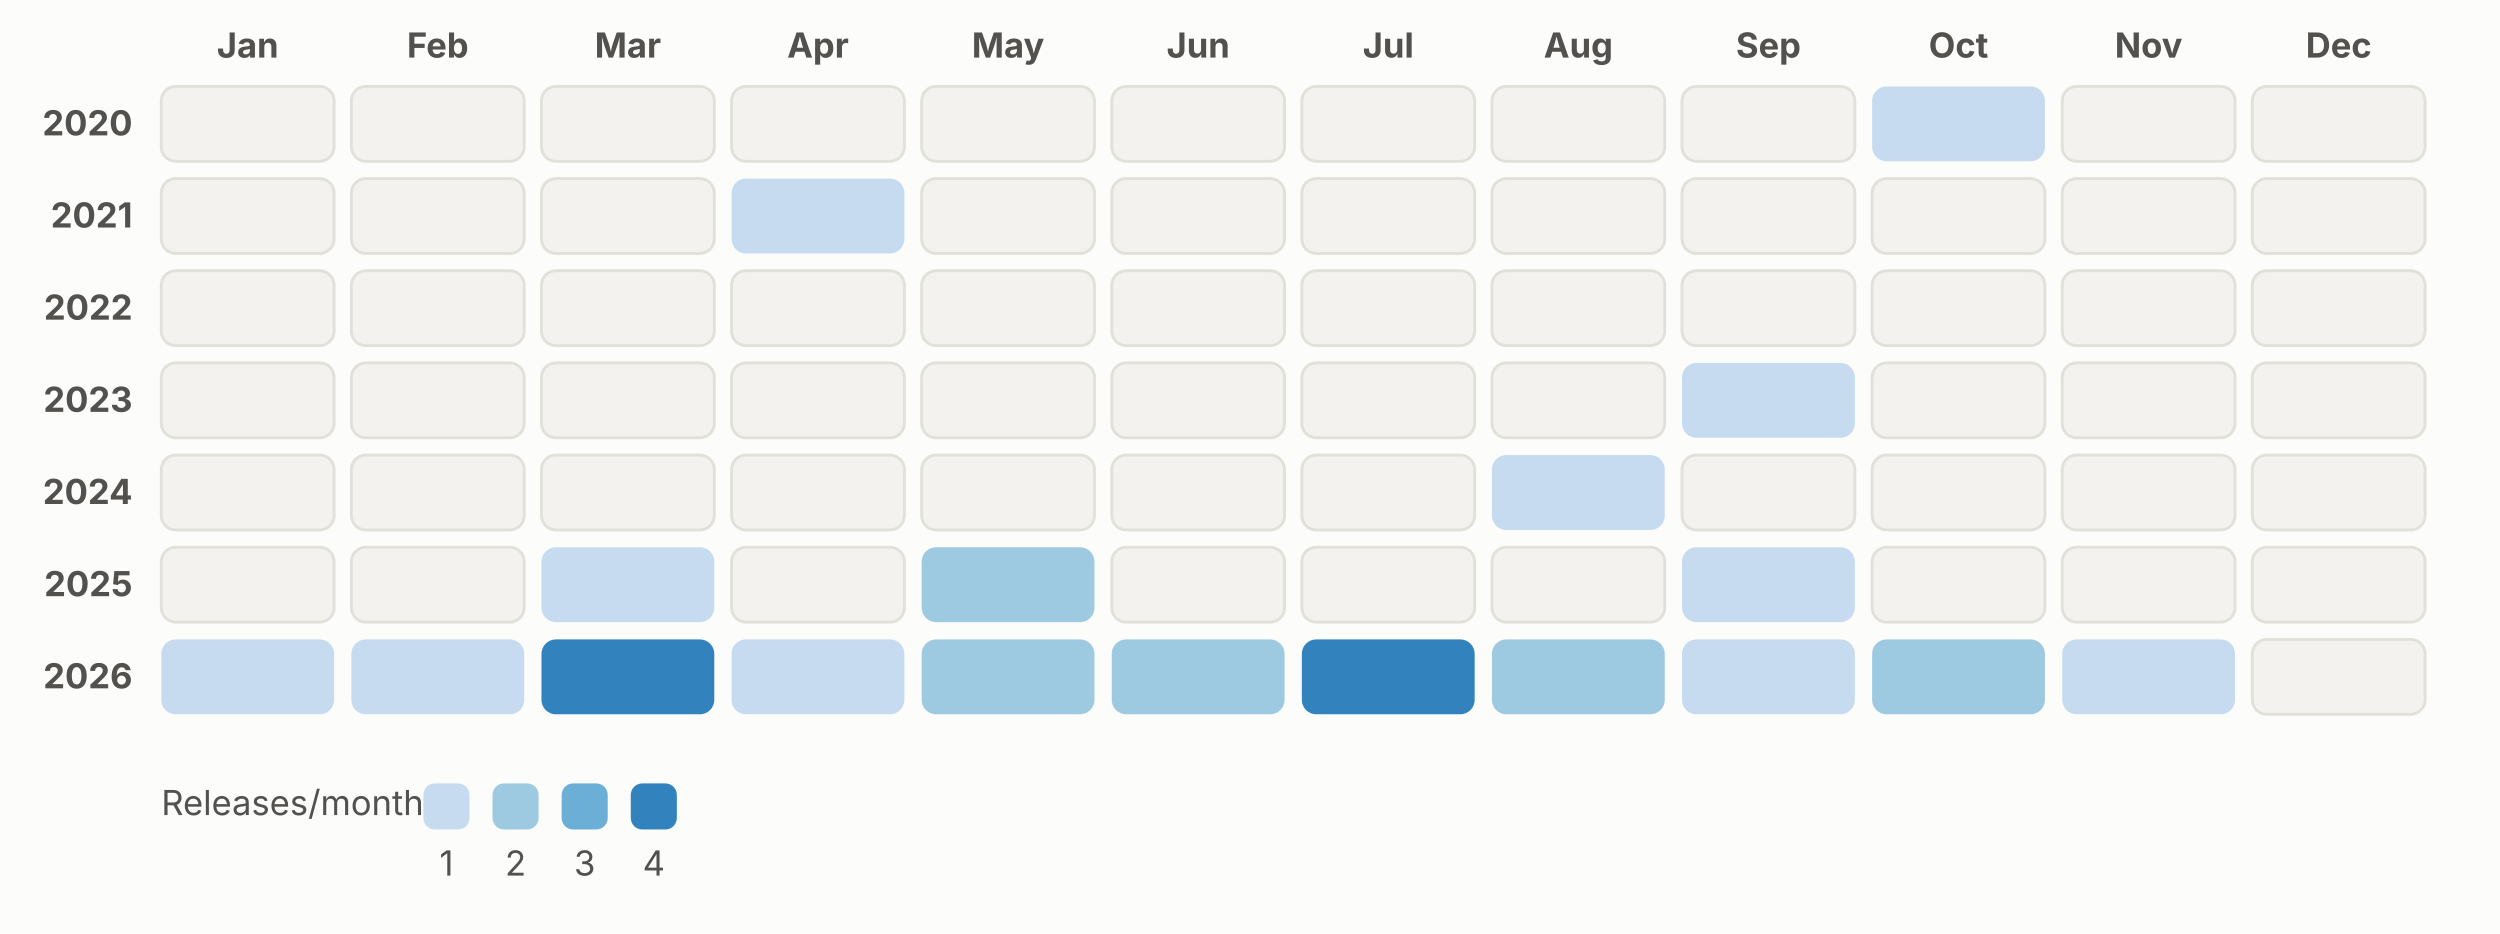
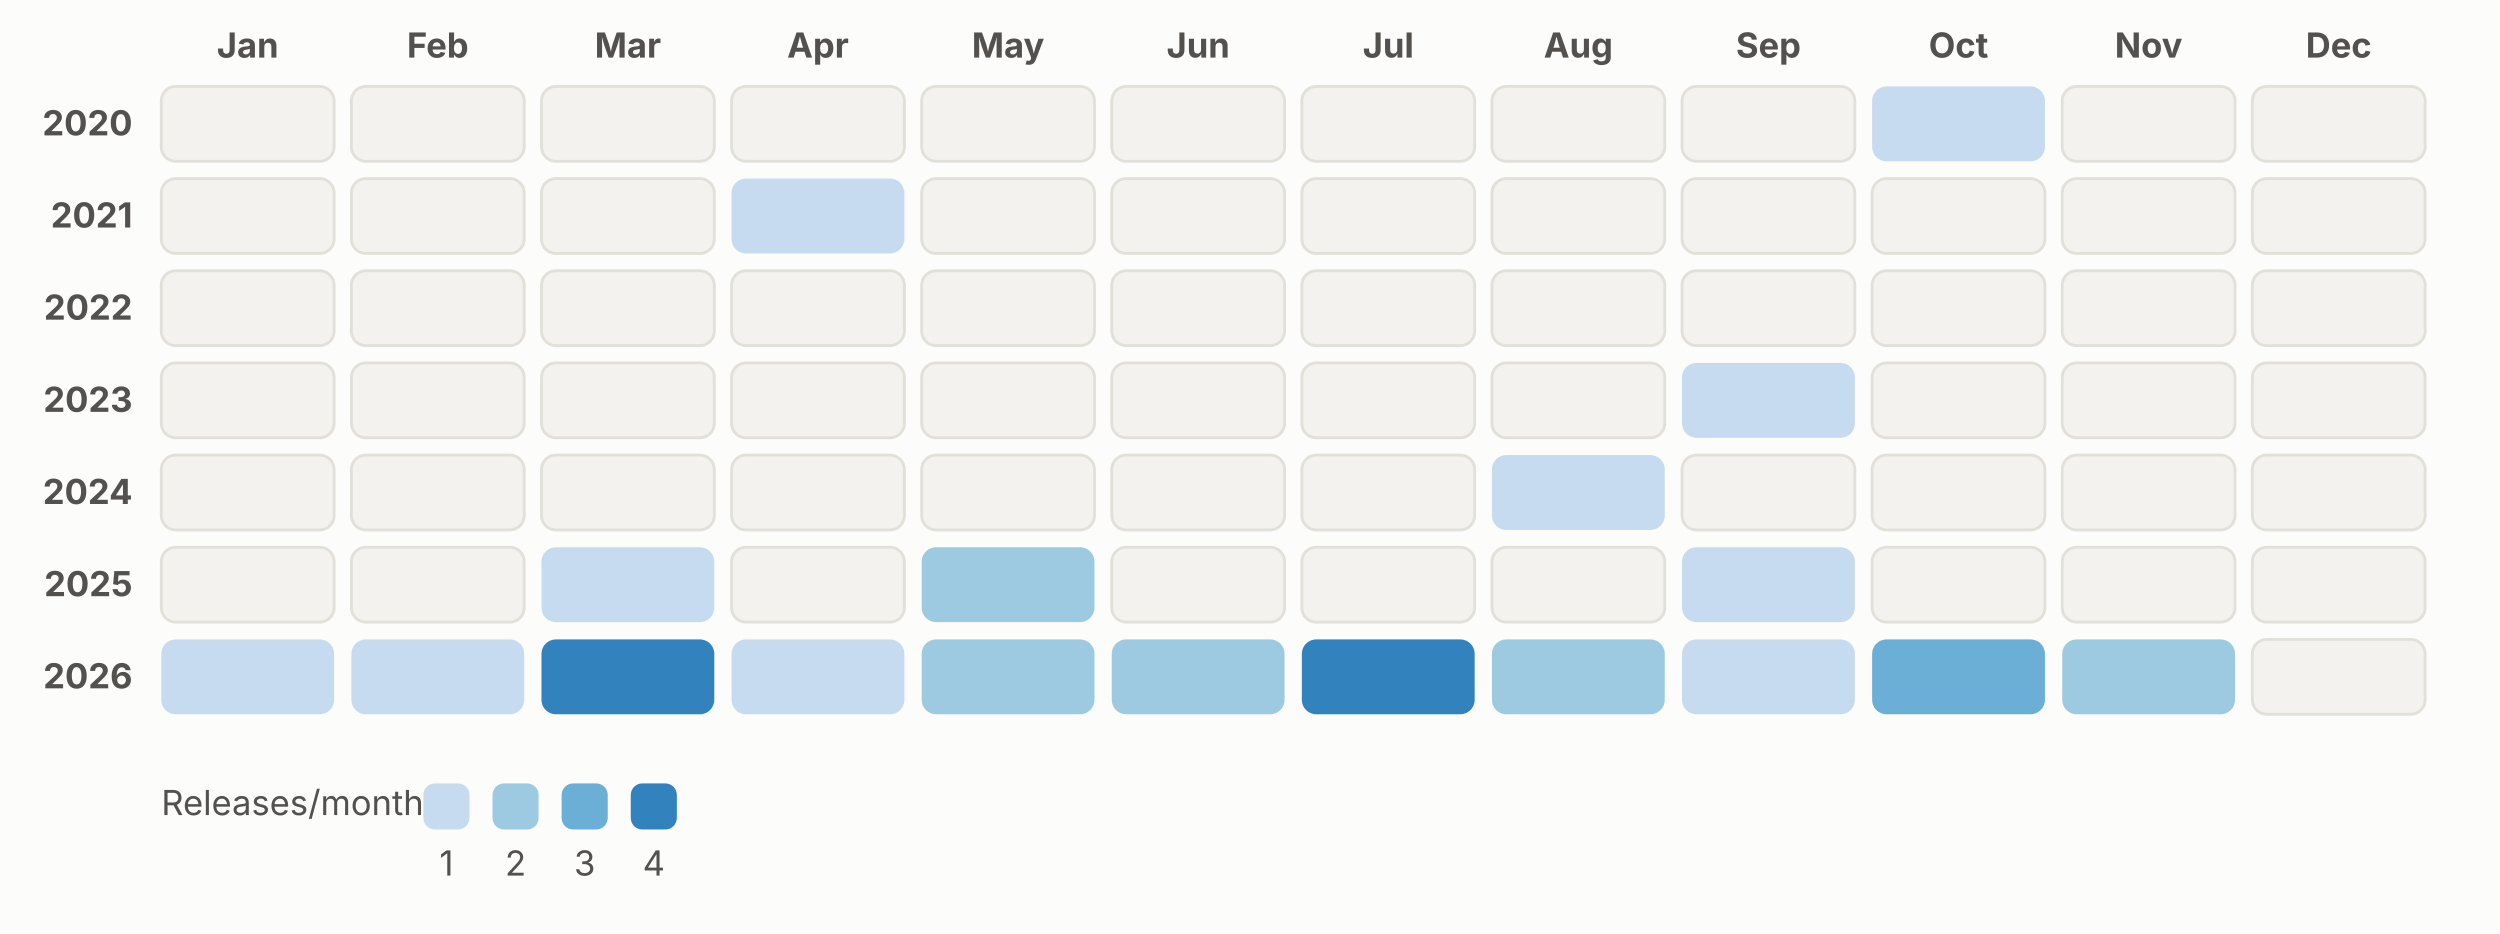
<svg xmlns="http://www.w3.org/2000/svg" width="868" height="324" viewBox="0 0 868 324">
  <rect width="868" height="324" fill="#fcfcfb" />
  <style>text{font-family:"Segoe UI",Inter,Arial,sans-serif;fill:#0b0b0b}.title{font-size:22px;font-weight:700}.sub{font-size:12px;fill:#52514e}.muted{font-size:11px;fill:#898781}.axis{font-size:12px;fill:#898781}.grid{stroke:#e1e0d9;stroke-width:1}.legend{font-size:12px;fill:#52514e}.count{font-size:10px;font-weight:700}.axis-strong{font-size:12px;font-weight:700;fill:#52514e}</style>
  <text x="86.0" y="20" text-anchor="middle" class="axis-strong">Jan</text>
  <text x="152.0" y="20" text-anchor="middle" class="axis-strong">Feb</text>
  <text x="218.0" y="20" text-anchor="middle" class="axis-strong">Mar</text>
  <text x="284.0" y="20" text-anchor="middle" class="axis-strong">Apr</text>
  <text x="350.0" y="20" text-anchor="middle" class="axis-strong">May</text>
  <text x="416.0" y="20" text-anchor="middle" class="axis-strong">Jun</text>
  <text x="482.0" y="20" text-anchor="middle" class="axis-strong">Jul</text>
  <text x="548.0" y="20" text-anchor="middle" class="axis-strong">Aug</text>
  <text x="614.0" y="20" text-anchor="middle" class="axis-strong">Sep</text>
  <text x="680.0" y="20" text-anchor="middle" class="axis-strong">Oct</text>
  <text x="746.0" y="20" text-anchor="middle" class="axis-strong">Nov</text>
  <text x="812.0" y="20" text-anchor="middle" class="axis-strong">Dec</text>
  <text x="46" y="47.0" text-anchor="end" class="axis-strong">2020</text>
  <rect x="56" y="30" width="60" height="26" rx="5" fill="#f3f2ee" stroke="#e1e0d9" stroke-width="1" />
  <rect x="122" y="30" width="60" height="26" rx="5" fill="#f3f2ee" stroke="#e1e0d9" stroke-width="1" />
  <rect x="188" y="30" width="60" height="26" rx="5" fill="#f3f2ee" stroke="#e1e0d9" stroke-width="1" />
  <rect x="254" y="30" width="60" height="26" rx="5" fill="#f3f2ee" stroke="#e1e0d9" stroke-width="1" />
  <rect x="320" y="30" width="60" height="26" rx="5" fill="#f3f2ee" stroke="#e1e0d9" stroke-width="1" />
  <rect x="386" y="30" width="60" height="26" rx="5" fill="#f3f2ee" stroke="#e1e0d9" stroke-width="1" />
  <rect x="452" y="30" width="60" height="26" rx="5" fill="#f3f2ee" stroke="#e1e0d9" stroke-width="1" />
  <rect x="518" y="30" width="60" height="26" rx="5" fill="#f3f2ee" stroke="#e1e0d9" stroke-width="1" />
  <rect x="584" y="30" width="60" height="26" rx="5" fill="#f3f2ee" stroke="#e1e0d9" stroke-width="1" />
  <rect x="650" y="30" width="60" height="26" rx="5" fill="#c6dbef" />
  <rect x="716" y="30" width="60" height="26" rx="5" fill="#f3f2ee" stroke="#e1e0d9" stroke-width="1" />
  <rect x="782" y="30" width="60" height="26" rx="5" fill="#f3f2ee" stroke="#e1e0d9" stroke-width="1" />
  <text x="46" y="79.0" text-anchor="end" class="axis-strong">2021</text>
  <rect x="56" y="62" width="60" height="26" rx="5" fill="#f3f2ee" stroke="#e1e0d9" stroke-width="1" />
  <rect x="122" y="62" width="60" height="26" rx="5" fill="#f3f2ee" stroke="#e1e0d9" stroke-width="1" />
  <rect x="188" y="62" width="60" height="26" rx="5" fill="#f3f2ee" stroke="#e1e0d9" stroke-width="1" />
  <rect x="254" y="62" width="60" height="26" rx="5" fill="#c6dbef" />
  <rect x="320" y="62" width="60" height="26" rx="5" fill="#f3f2ee" stroke="#e1e0d9" stroke-width="1" />
  <rect x="386" y="62" width="60" height="26" rx="5" fill="#f3f2ee" stroke="#e1e0d9" stroke-width="1" />
  <rect x="452" y="62" width="60" height="26" rx="5" fill="#f3f2ee" stroke="#e1e0d9" stroke-width="1" />
  <rect x="518" y="62" width="60" height="26" rx="5" fill="#f3f2ee" stroke="#e1e0d9" stroke-width="1" />
  <rect x="584" y="62" width="60" height="26" rx="5" fill="#f3f2ee" stroke="#e1e0d9" stroke-width="1" />
  <rect x="650" y="62" width="60" height="26" rx="5" fill="#f3f2ee" stroke="#e1e0d9" stroke-width="1" />
  <rect x="716" y="62" width="60" height="26" rx="5" fill="#f3f2ee" stroke="#e1e0d9" stroke-width="1" />
  <rect x="782" y="62" width="60" height="26" rx="5" fill="#f3f2ee" stroke="#e1e0d9" stroke-width="1" />
  <text x="46" y="111.0" text-anchor="end" class="axis-strong">2022</text>
  <rect x="56" y="94" width="60" height="26" rx="5" fill="#f3f2ee" stroke="#e1e0d9" stroke-width="1" />
  <rect x="122" y="94" width="60" height="26" rx="5" fill="#f3f2ee" stroke="#e1e0d9" stroke-width="1" />
  <rect x="188" y="94" width="60" height="26" rx="5" fill="#f3f2ee" stroke="#e1e0d9" stroke-width="1" />
  <rect x="254" y="94" width="60" height="26" rx="5" fill="#f3f2ee" stroke="#e1e0d9" stroke-width="1" />
  <rect x="320" y="94" width="60" height="26" rx="5" fill="#f3f2ee" stroke="#e1e0d9" stroke-width="1" />
  <rect x="386" y="94" width="60" height="26" rx="5" fill="#f3f2ee" stroke="#e1e0d9" stroke-width="1" />
  <rect x="452" y="94" width="60" height="26" rx="5" fill="#f3f2ee" stroke="#e1e0d9" stroke-width="1" />
  <rect x="518" y="94" width="60" height="26" rx="5" fill="#f3f2ee" stroke="#e1e0d9" stroke-width="1" />
  <rect x="584" y="94" width="60" height="26" rx="5" fill="#f3f2ee" stroke="#e1e0d9" stroke-width="1" />
  <rect x="650" y="94" width="60" height="26" rx="5" fill="#f3f2ee" stroke="#e1e0d9" stroke-width="1" />
  <rect x="716" y="94" width="60" height="26" rx="5" fill="#f3f2ee" stroke="#e1e0d9" stroke-width="1" />
  <rect x="782" y="94" width="60" height="26" rx="5" fill="#f3f2ee" stroke="#e1e0d9" stroke-width="1" />
  <text x="46" y="143.0" text-anchor="end" class="axis-strong">2023</text>
  <rect x="56" y="126" width="60" height="26" rx="5" fill="#f3f2ee" stroke="#e1e0d9" stroke-width="1" />
  <rect x="122" y="126" width="60" height="26" rx="5" fill="#f3f2ee" stroke="#e1e0d9" stroke-width="1" />
  <rect x="188" y="126" width="60" height="26" rx="5" fill="#f3f2ee" stroke="#e1e0d9" stroke-width="1" />
  <rect x="254" y="126" width="60" height="26" rx="5" fill="#f3f2ee" stroke="#e1e0d9" stroke-width="1" />
  <rect x="320" y="126" width="60" height="26" rx="5" fill="#f3f2ee" stroke="#e1e0d9" stroke-width="1" />
  <rect x="386" y="126" width="60" height="26" rx="5" fill="#f3f2ee" stroke="#e1e0d9" stroke-width="1" />
  <rect x="452" y="126" width="60" height="26" rx="5" fill="#f3f2ee" stroke="#e1e0d9" stroke-width="1" />
  <rect x="518" y="126" width="60" height="26" rx="5" fill="#f3f2ee" stroke="#e1e0d9" stroke-width="1" />
  <rect x="584" y="126" width="60" height="26" rx="5" fill="#c6dbef" />
  <rect x="650" y="126" width="60" height="26" rx="5" fill="#f3f2ee" stroke="#e1e0d9" stroke-width="1" />
  <rect x="716" y="126" width="60" height="26" rx="5" fill="#f3f2ee" stroke="#e1e0d9" stroke-width="1" />
  <rect x="782" y="126" width="60" height="26" rx="5" fill="#f3f2ee" stroke="#e1e0d9" stroke-width="1" />
  <text x="46" y="175.0" text-anchor="end" class="axis-strong">2024</text>
  <rect x="56" y="158" width="60" height="26" rx="5" fill="#f3f2ee" stroke="#e1e0d9" stroke-width="1" />
  <rect x="122" y="158" width="60" height="26" rx="5" fill="#f3f2ee" stroke="#e1e0d9" stroke-width="1" />
  <rect x="188" y="158" width="60" height="26" rx="5" fill="#f3f2ee" stroke="#e1e0d9" stroke-width="1" />
  <rect x="254" y="158" width="60" height="26" rx="5" fill="#f3f2ee" stroke="#e1e0d9" stroke-width="1" />
  <rect x="320" y="158" width="60" height="26" rx="5" fill="#f3f2ee" stroke="#e1e0d9" stroke-width="1" />
  <rect x="386" y="158" width="60" height="26" rx="5" fill="#f3f2ee" stroke="#e1e0d9" stroke-width="1" />
  <rect x="452" y="158" width="60" height="26" rx="5" fill="#f3f2ee" stroke="#e1e0d9" stroke-width="1" />
  <rect x="518" y="158" width="60" height="26" rx="5" fill="#c6dbef" />
  <rect x="584" y="158" width="60" height="26" rx="5" fill="#f3f2ee" stroke="#e1e0d9" stroke-width="1" />
  <rect x="650" y="158" width="60" height="26" rx="5" fill="#f3f2ee" stroke="#e1e0d9" stroke-width="1" />
  <rect x="716" y="158" width="60" height="26" rx="5" fill="#f3f2ee" stroke="#e1e0d9" stroke-width="1" />
  <rect x="782" y="158" width="60" height="26" rx="5" fill="#f3f2ee" stroke="#e1e0d9" stroke-width="1" />
  <text x="46" y="207.0" text-anchor="end" class="axis-strong">2025</text>
  <rect x="56" y="190" width="60" height="26" rx="5" fill="#f3f2ee" stroke="#e1e0d9" stroke-width="1" />
  <rect x="122" y="190" width="60" height="26" rx="5" fill="#f3f2ee" stroke="#e1e0d9" stroke-width="1" />
  <rect x="188" y="190" width="60" height="26" rx="5" fill="#c6dbef" />
  <rect x="254" y="190" width="60" height="26" rx="5" fill="#f3f2ee" stroke="#e1e0d9" stroke-width="1" />
  <rect x="320" y="190" width="60" height="26" rx="5" fill="#9ecae1" />
  <rect x="386" y="190" width="60" height="26" rx="5" fill="#f3f2ee" stroke="#e1e0d9" stroke-width="1" />
  <rect x="452" y="190" width="60" height="26" rx="5" fill="#f3f2ee" stroke="#e1e0d9" stroke-width="1" />
  <rect x="518" y="190" width="60" height="26" rx="5" fill="#f3f2ee" stroke="#e1e0d9" stroke-width="1" />
  <rect x="584" y="190" width="60" height="26" rx="5" fill="#c6dbef" />
  <rect x="650" y="190" width="60" height="26" rx="5" fill="#f3f2ee" stroke="#e1e0d9" stroke-width="1" />
  <rect x="716" y="190" width="60" height="26" rx="5" fill="#f3f2ee" stroke="#e1e0d9" stroke-width="1" />
  <rect x="782" y="190" width="60" height="26" rx="5" fill="#f3f2ee" stroke="#e1e0d9" stroke-width="1" />
  <text x="46" y="239.0" text-anchor="end" class="axis-strong">2026</text>
  <rect x="56" y="222" width="60" height="26" rx="5" fill="#c6dbef" />
  <rect x="122" y="222" width="60" height="26" rx="5" fill="#c6dbef" />
  <rect x="188" y="222" width="60" height="26" rx="5" fill="#3182bd" />
  <rect x="254" y="222" width="60" height="26" rx="5" fill="#c6dbef" />
  <rect x="320" y="222" width="60" height="26" rx="5" fill="#9ecae1" />
  <rect x="386" y="222" width="60" height="26" rx="5" fill="#9ecae1" />
  <rect x="452" y="222" width="60" height="26" rx="5" fill="#3182bd" />
  <rect x="518" y="222" width="60" height="26" rx="5" fill="#9ecae1" />
  <rect x="584" y="222" width="60" height="26" rx="5" fill="#c6dbef" />
-   <rect x="650" y="222" width="60" height="26" rx="5" fill="#9ecae1" />
-   <rect x="716" y="222" width="60" height="26" rx="5" fill="#c6dbef" />
+   <rect x="650" y="222" width="60" height="26" rx="5" fill="#6baed6" />
+   <rect x="716" y="222" width="60" height="26" rx="5" fill="#9ecae1" />
  <rect x="782" y="222" width="60" height="26" rx="5" fill="#f3f2ee" stroke="#e1e0d9" stroke-width="1" />
  <text x="56" y="283" class="legend">Releases/month:</text>
  <rect x="147" y="272" width="16" height="16" rx="4" fill="#c6dbef" />
  <text x="155" y="304" text-anchor="middle" class="legend">1</text>
  <rect x="171" y="272" width="16" height="16" rx="4" fill="#9ecae1" />
  <text x="179" y="304" text-anchor="middle" class="legend">2</text>
  <rect x="195" y="272" width="16" height="16" rx="4" fill="#6baed6" />
  <text x="203" y="304" text-anchor="middle" class="legend">3</text>
  <rect x="219" y="272" width="16" height="16" rx="4" fill="#3182bd" />
  <text x="227" y="304" text-anchor="middle" class="legend">4</text>
</svg>
